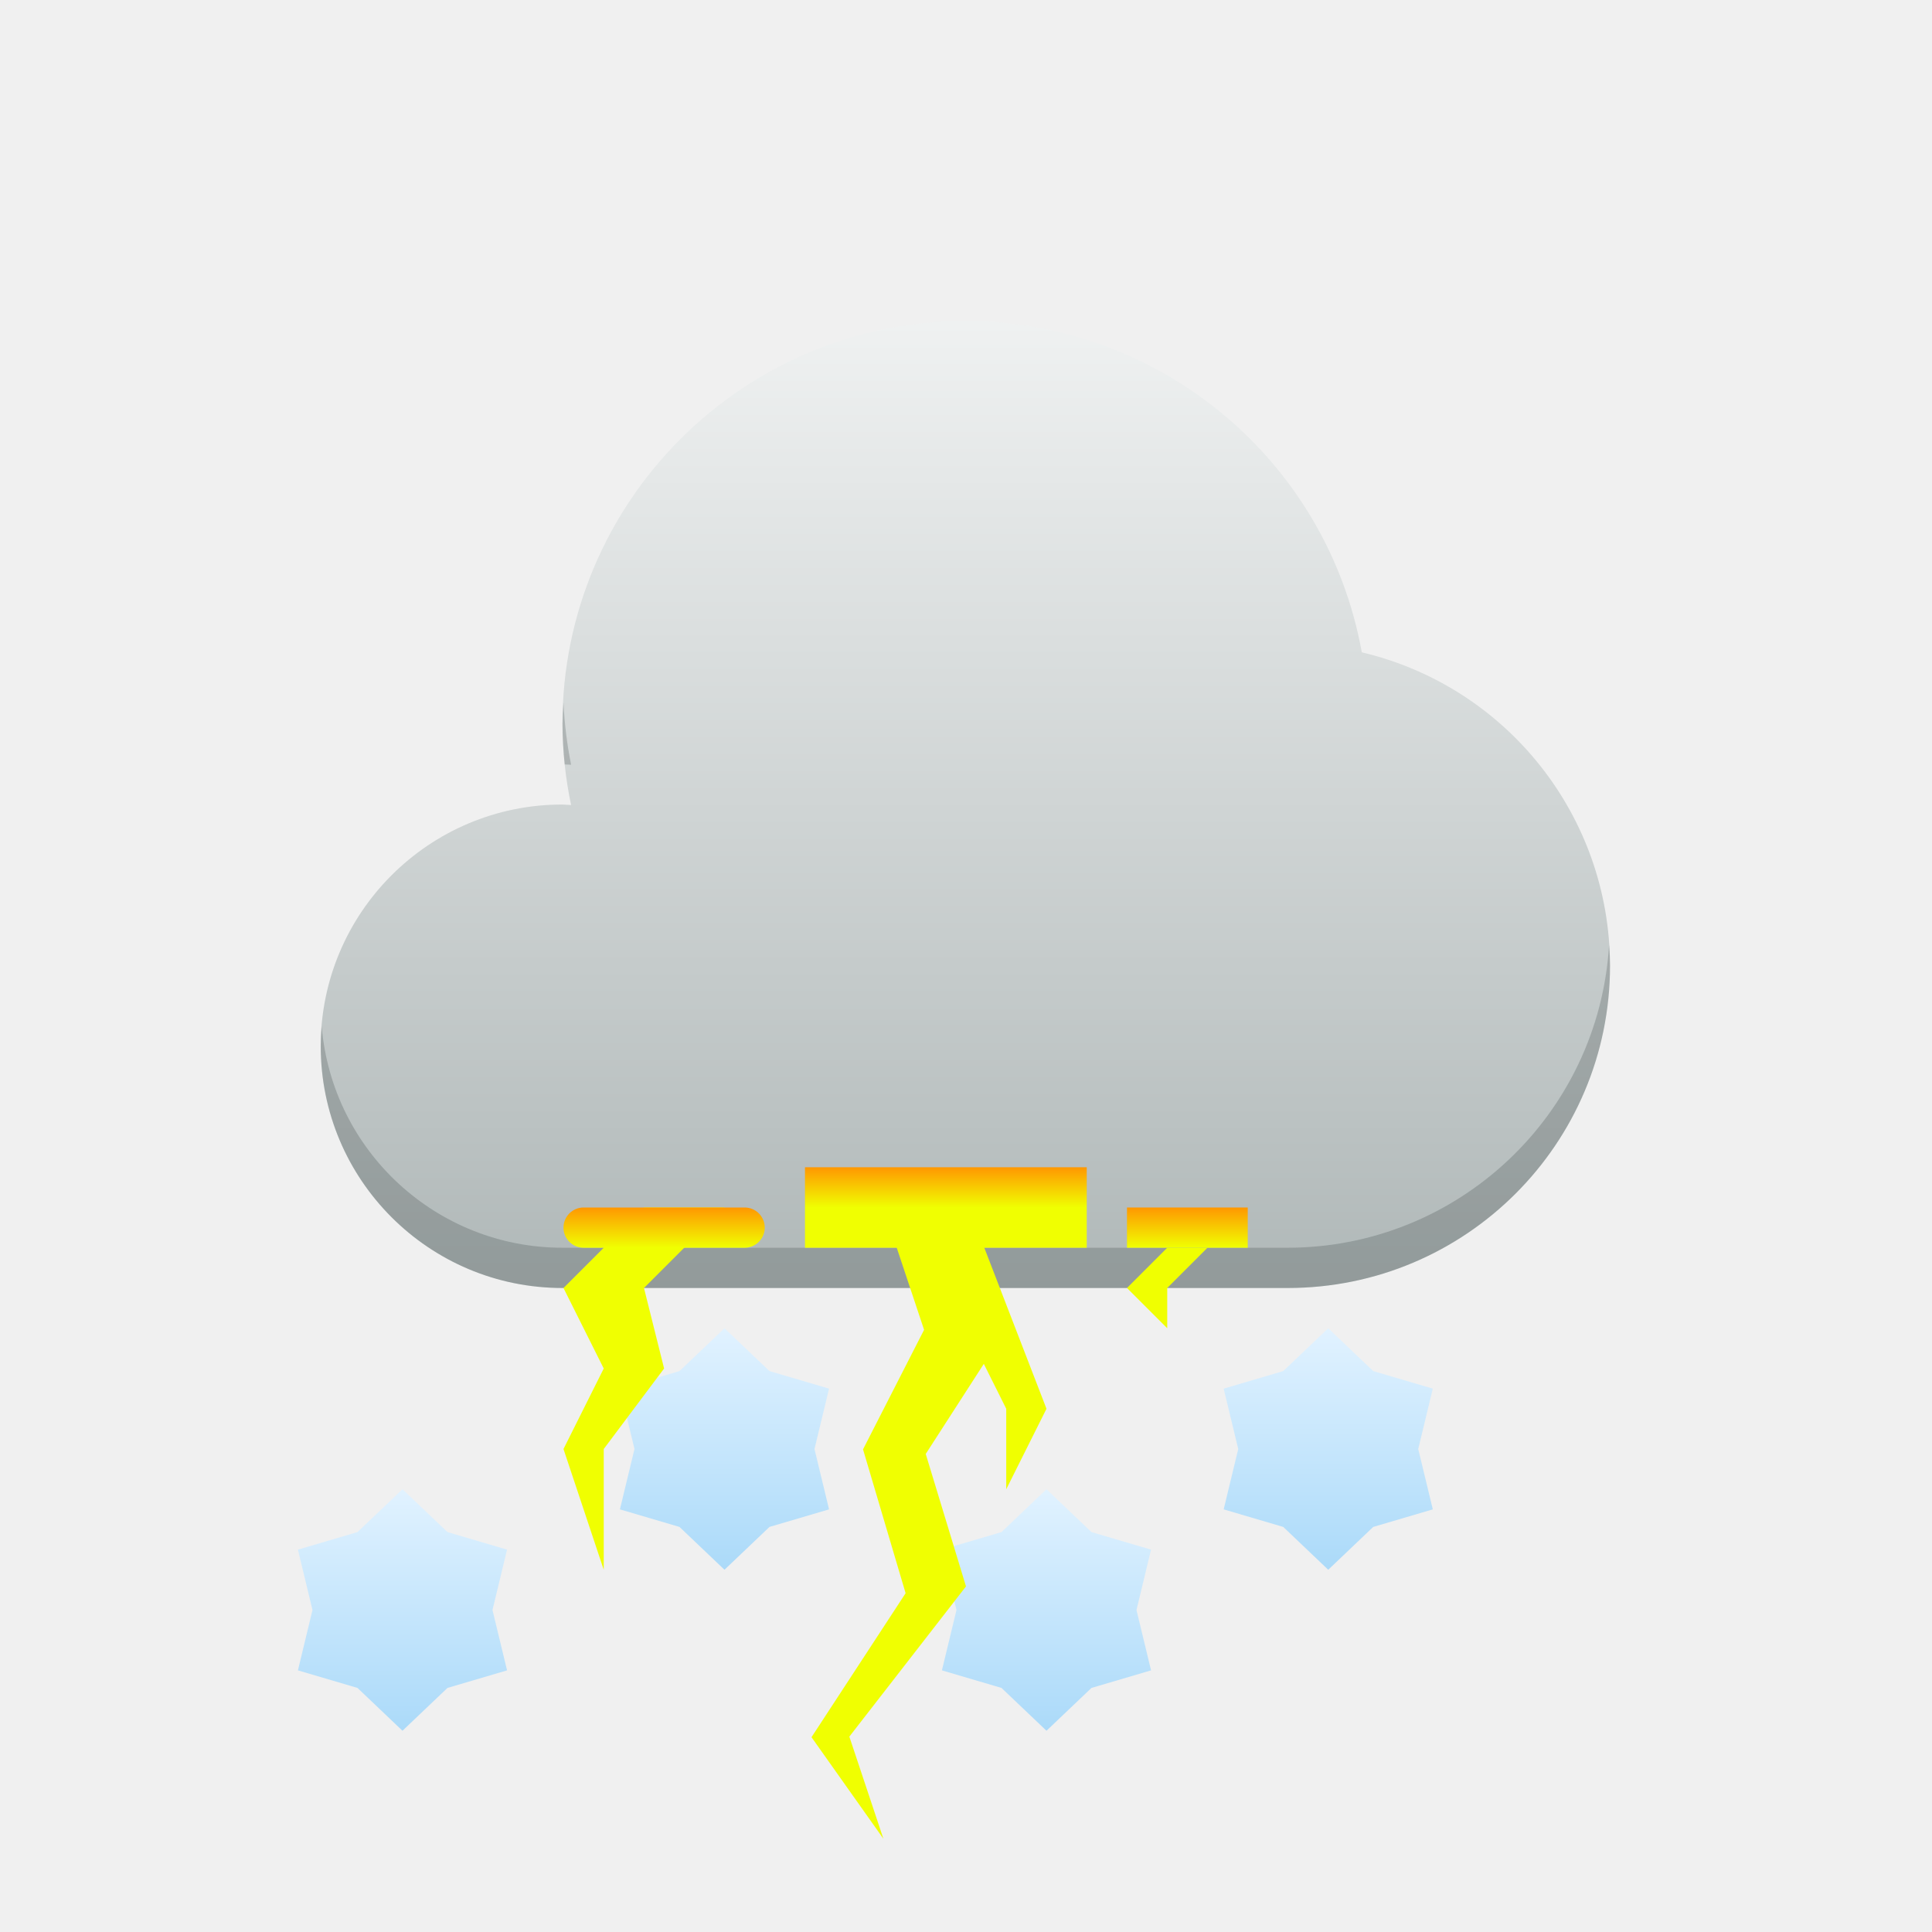
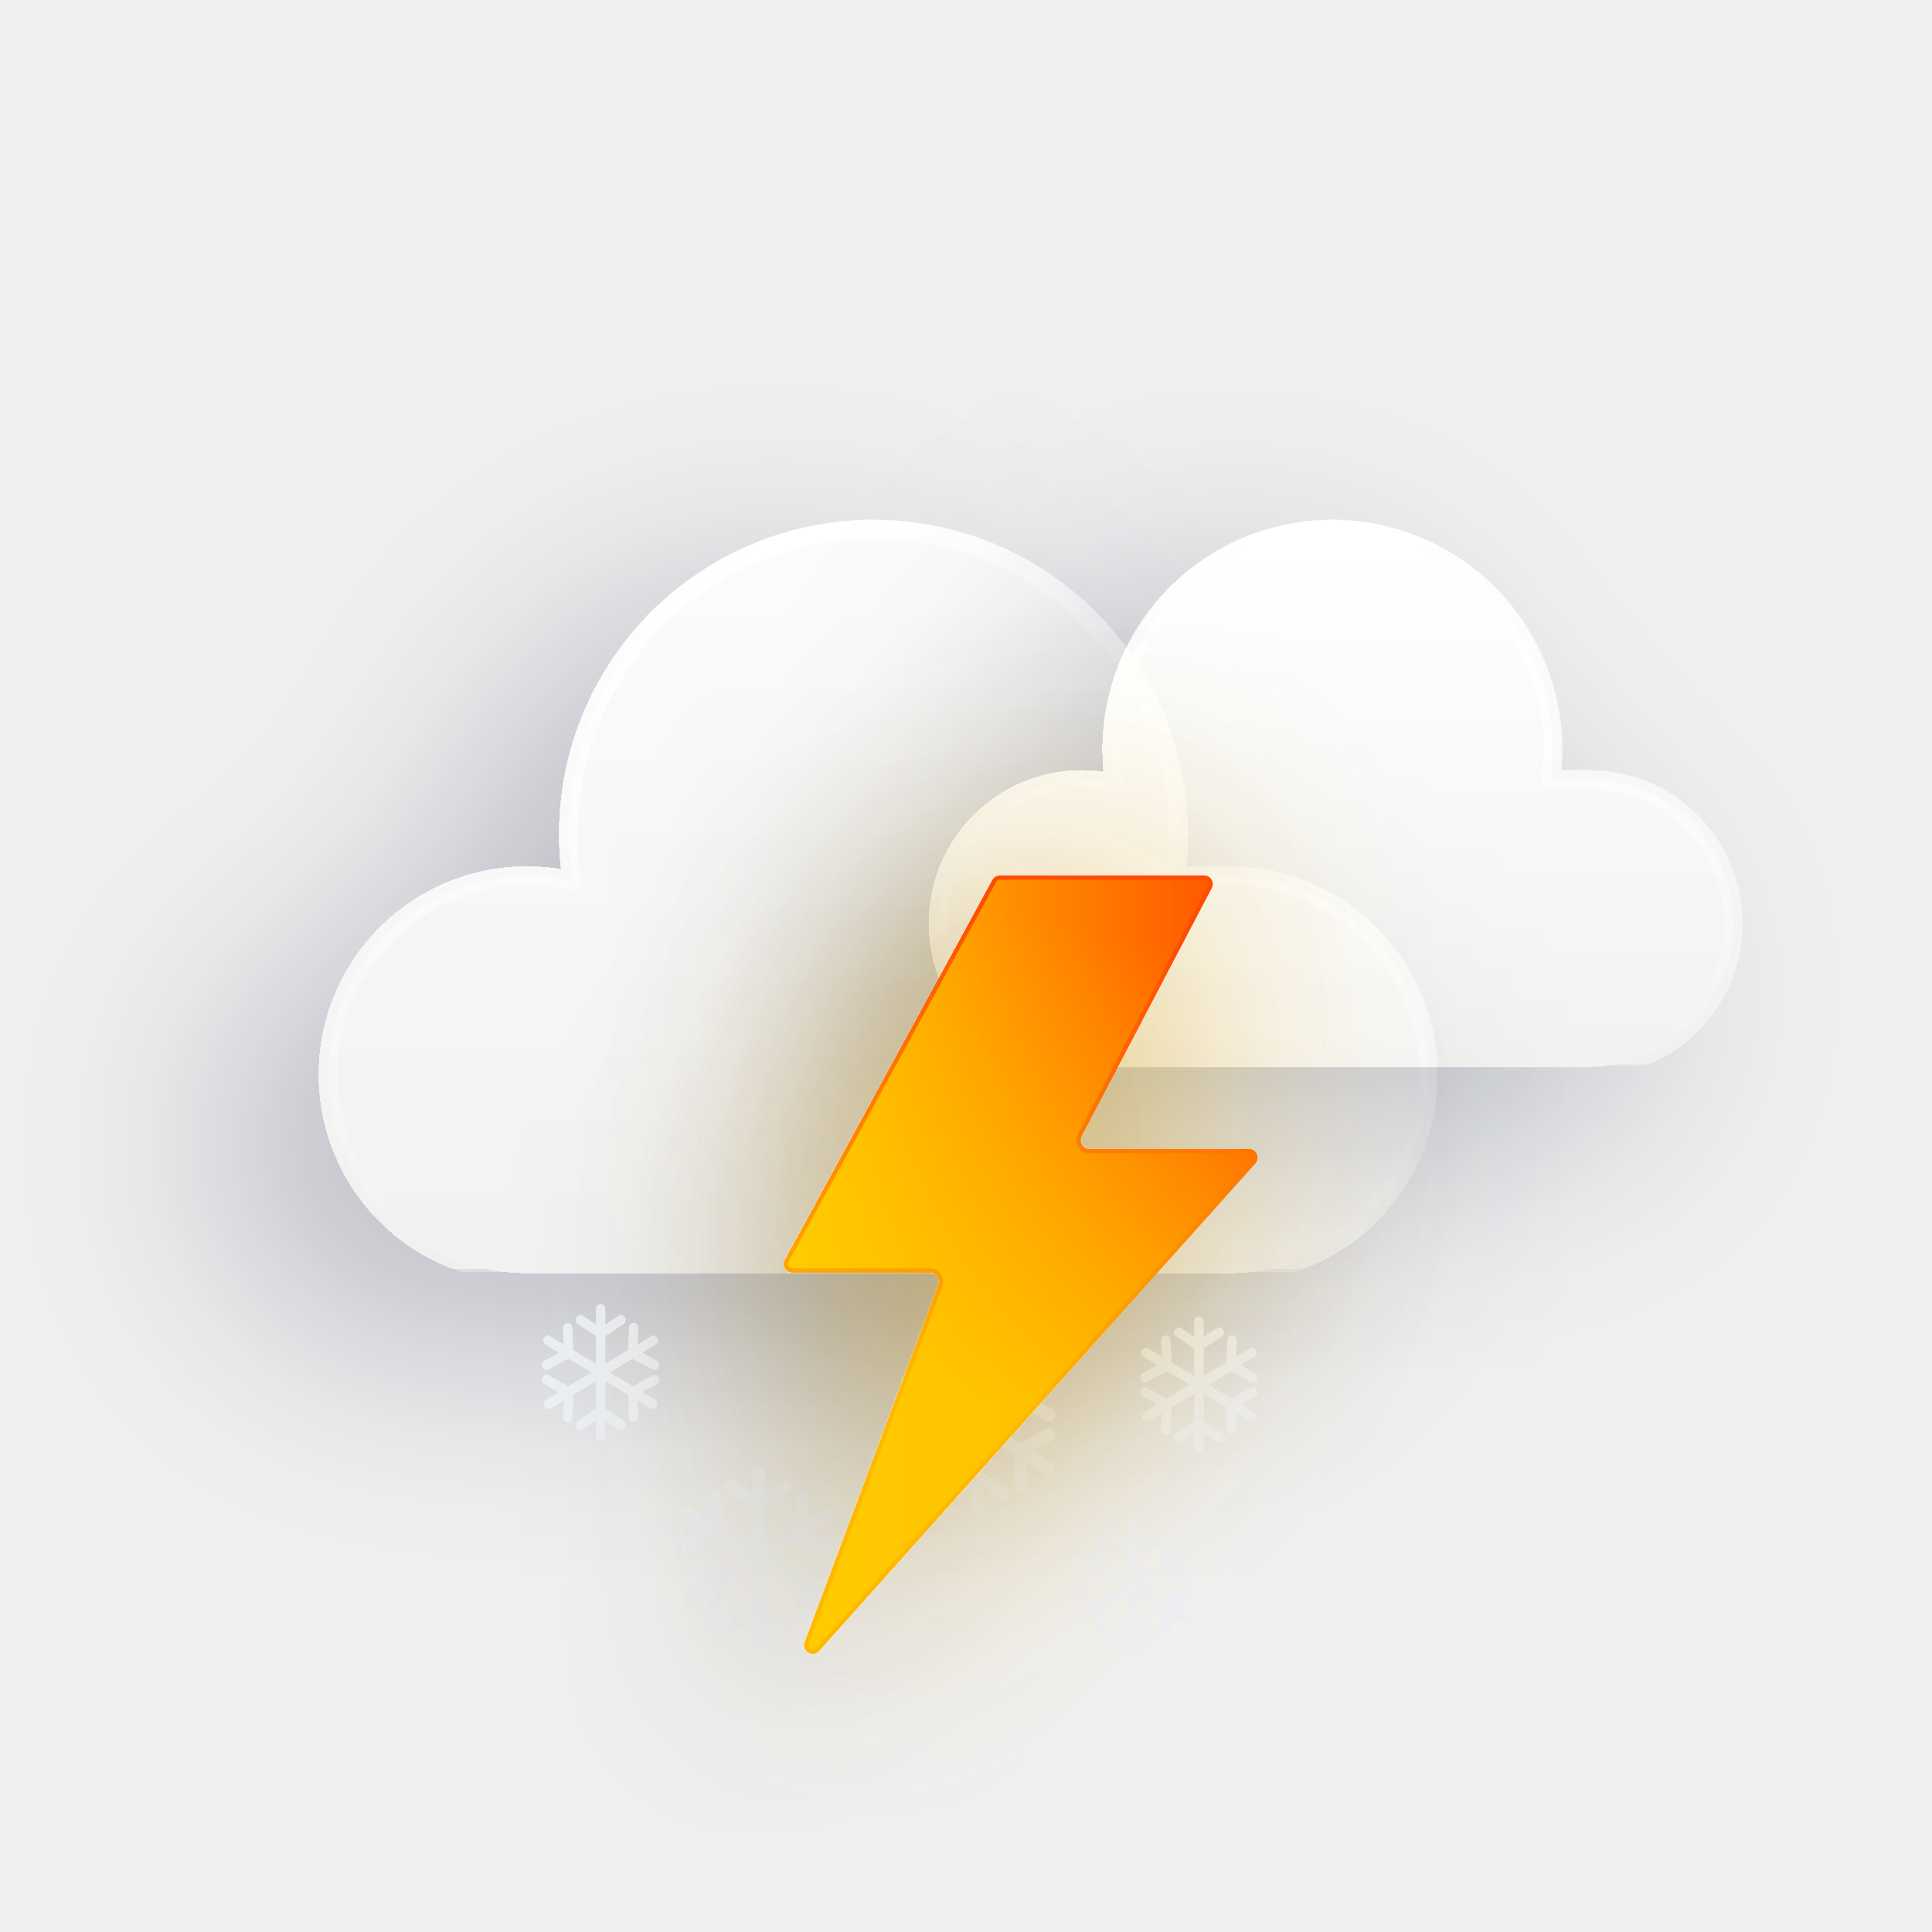
- <svg xmlns="http://www.w3.org/2000/svg" xmlns:xlink="http://www.w3.org/1999/xlink" width="48" height="48">
-   <defs>
-     <linearGradient id="0">
-       <stop stop-color="#eff1f1" />
-       <stop offset="1" stop-color="#b0b8b8" />
+ <svg xmlns="http://www.w3.org/2000/svg" xmlns:xlink="http://www.w3.org/1999/xlink" enable-background="new" viewBox="0 0 48 48" version="1.1" id="svg6">
+   <defs id="defs6">
+     <filter id="filter0_d_2_127" x="340" y="419" width="338" height="261" filterUnits="userSpaceOnUse" color-interpolation-filters="sRGB">
+       <feFlood flood-opacity="0" result="BackgroundImageFix" id="feFlood11" />
+       <feColorMatrix in="SourceAlpha" type="matrix" values="0 0 0 0 0 0 0 0 0 0 0 0 0 0 0 0 0 0 127 0" result="hardAlpha" id="feColorMatrix11" />
+       <feOffset dx="-21" dy="15" id="feOffset11" />
+       <feGaussianBlur stdDeviation="25" id="feGaussianBlur11" />
+       <feComposite in2="hardAlpha" operator="out" id="feComposite11" />
+       <feColorMatrix type="matrix" values="0 0 0 0 0.114 0 0 0 0 0.149 0 0 0 0 0.275 0 0 0 0.25 0" id="feColorMatrix12" />
+       <feBlend mode="normal" in2="BackgroundImageFix" result="effect1_dropShadow_2_127" id="feBlend12" />
+       <feBlend mode="normal" in="SourceGraphic" in2="effect1_dropShadow_2_127" result="shape" id="feBlend13" />
+     </filter>
+     <linearGradient id="paint0_linear_2_127" x1="530" y1="402.5" x2="530" y2="637.5" gradientUnits="userSpaceOnUse">
+       <stop stop-color="white" id="stop23" />
+       <stop offset="1" stop-color="white" stop-opacity="0" id="stop24" />
    </linearGradient>
-     <linearGradient xlink:href="#0" id="1" y1="511.798" x2="0" y2="535.798" gradientUnits="userSpaceOnUse" gradientTransform="translate(-5,-4)" />
-     <linearGradient id="2">
-       <stop stop-color="#f0ff01" />
-       <stop offset="1" stop-color="#ff9701" />
+     <linearGradient id="paint1_linear_2_127" x1="530" y1="454" x2="530" y2="615" gradientUnits="userSpaceOnUse">
+       <stop stop-color="white" id="stop25" />
+       <stop offset="1" stop-color="white" stop-opacity="0" id="stop26" />
    </linearGradient>
-     <linearGradient xlink:href="#4" id="3" y1="511.798" x2="0" y2="535.798" gradientUnits="userSpaceOnUse" gradientTransform="translate(-5,-4)" />
-     <linearGradient id="4">
-       <stop stop-color="#6f8181" />
-       <stop offset="1" stop-color="#334545" />
+     <mask id="path-1-inside-1_2_127" fill="#ffffff">
+       <path fill-rule="evenodd" clip-rule="evenodd" d="m 605.5,614.997 c 0.166,0.002 0.333,0.003 0.5,0.003 23.748,0 43,-19.252 43,-43 0,-23.748 -19.252,-43 -43,-43 -0.167,0 -0.334,10e-4 -0.5,0.003 V 529 h -11.109 c 0.402,-2.943 0.609,-5.947 0.609,-9 0,-36.451 -29.549,-66 -66,-66 -36.451,0 -66,29.549 -66,66 0,3.439 0.263,6.817 0.77,10.115 C 460.631,529.386 457.361,529 454,529 c -23.748,0 -43,19.252 -43,43 0,23.748 19.252,43 43,43 0.168,0 0.335,-10e-4 0.502,-0.003 L 454.5,615 h 151 z" id="path1-3" />
+     </mask>
+     <filter id="filter1_d_2_127" x="472" y="419" width="272" height="216.353" filterUnits="userSpaceOnUse" color-interpolation-filters="sRGB">
+       <feFlood flood-opacity="0" result="BackgroundImageFix" id="feFlood13" />
+       <feColorMatrix in="SourceAlpha" type="matrix" values="0 0 0 0 0 0 0 0 0 0 0 0 0 0 0 0 0 0 127 0" result="hardAlpha" id="feColorMatrix13" />
+       <feOffset dx="-21" dy="15" id="feOffset13" />
+       <feGaussianBlur stdDeviation="25" id="feGaussianBlur13" />
+       <feComposite in2="hardAlpha" operator="out" id="feComposite13" />
+       <feColorMatrix type="matrix" values="0 0 0 0 0.113 0 0 0 0 0.149 0 0 0 0 0.275 0 0 0 0.25 0" id="feColorMatrix14" />
+       <feBlend mode="normal" in2="BackgroundImageFix" result="effect1_dropShadow_2_127" id="feBlend14" />
+       <feBlend mode="normal" in="SourceGraphic" in2="effect1_dropShadow_2_127" result="shape" id="feBlend15" />
+     </filter>
+     <linearGradient id="paint2_linear_2_127" x1="637" y1="457.5" x2="637" y2="583.5" gradientUnits="userSpaceOnUse">
+       <stop stop-color="white" id="stop27" />
+       <stop offset="1" stop-color="white" stop-opacity="0" id="stop28" />
    </linearGradient>
-     <linearGradient xlink:href="#2" id="5" y1="529.798" x2="0" y2="528.798" gradientUnits="userSpaceOnUse" gradientTransform="translate(-4,0)" />
-     <linearGradient xlink:href="#2" id="6" y1="530.798" x2="0" y2="529.798" gradientUnits="userSpaceOnUse" gradientTransform="translate(-4,0)" />
-     <linearGradient gradientTransform="translate(384.5714,499.798)" xlink:href="#4" id="7" x1="34" y1="34" x2="8" y2="15" gradientUnits="userSpaceOnUse" />
-     <linearGradient id="8">
-       <stop stop-color="#abdaf9" />
-       <stop offset="1" stop-color="#e1f2ff" />
+     <linearGradient id="paint3_linear_2_127" x1="629" y1="454" x2="629" y2="570.353" gradientUnits="userSpaceOnUse">
+       <stop stop-color="white" id="stop29" />
+       <stop offset="1" stop-color="white" stop-opacity="0" id="stop30" />
    </linearGradient>
-     <linearGradient gradientTransform="translate(-2.35e-5,4)" xlink:href="#8" id="9" y1="538.798" x2="0" y2="532.798" gradientUnits="userSpaceOnUse" />
-     <linearGradient xlink:href="#9" id="10" y1="538.798" x2="0" y2="532.798" gradientUnits="userSpaceOnUse" gradientTransform="translate(8,0)" />
+     <mask id="path-3-inside-2_2_127" fill="#ffffff">
+       <path fill-rule="evenodd" clip-rule="evenodd" d="m 683.563,570.351 c 0.12,10e-4 0.241,0.002 0.361,0.002 17.163,0 31.076,-13.913 31.076,-31.076 0,-17.162 -13.913,-31.075 -31.076,-31.075 -0.12,0 -0.241,0 -0.361,0.002 v -0.002 h -8.028 c 0.29,-2.127 0.44,-4.298 0.44,-6.505 0,-26.342 -21.355,-47.697 -47.698,-47.697 -26.342,0 -47.697,21.355 -47.697,47.697 0,2.486 0.19,4.927 0.556,7.31 -2.268,-0.527 -4.632,-0.805 -7.06,-0.805 -17.163,0 -31.076,13.913 -31.076,31.075 0,17.163 13.913,31.076 31.076,31.076 0.121,0 0.242,-10e-4 0.363,-0.002 l -0.002,0.002 h 109.126 z" id="path4-6" />
+     </mask>
+     <filter id="filter2_dd_2_127" x="421.002" y="537.031" width="253.4" height="149.955" filterUnits="userSpaceOnUse" color-interpolation-filters="sRGB">
+       <feFlood flood-opacity="0" result="BackgroundImageFix" id="feFlood15" />
+       <feColorMatrix in="SourceAlpha" type="matrix" values="0 0 0 0 0 0 0 0 0 0 0 0 0 0 0 0 0 0 127 0" result="hardAlpha" id="feColorMatrix15" />
+       <feOffset dx="-21" dy="15" id="feOffset15" />
+       <feGaussianBlur stdDeviation="25" id="feGaussianBlur15" />
+       <feComposite in2="hardAlpha" operator="out" id="feComposite15" />
+       <feColorMatrix type="matrix" values="0 0 0 0 0.113 0 0 0 0 0.149 0 0 0 0 0.275 0 0 0 0.25 0" id="feColorMatrix16" />
+       <feBlend mode="normal" in2="BackgroundImageFix" result="effect1_dropShadow_2_127" id="feBlend16" />
+       <feColorMatrix in="SourceAlpha" type="matrix" values="0 0 0 0 0 0 0 0 0 0 0 0 0 0 0 0 0 0 127 0" result="hardAlpha" id="feColorMatrix17" />
+       <feOffset dy="-7" id="feOffset17" />
+       <feGaussianBlur stdDeviation="20.5" id="feGaussianBlur17" />
+       <feComposite in2="hardAlpha" operator="out" id="feComposite17" />
+       <feColorMatrix type="matrix" values="0 0 0 0 0.138 0 0 0 0 0.741 0 0 0 0 1 0 0 0 0.3 0" id="feColorMatrix18" />
+       <feBlend mode="normal" in2="effect1_dropShadow_2_127" result="effect2_dropShadow_2_127" id="feBlend18" />
+       <feBlend mode="normal" in="SourceGraphic" in2="effect2_dropShadow_2_127" result="shape" id="feBlend19" />
+     </filter>
+     <linearGradient id="paint4_linear_2_127" x1="515.905" y1="573.585" x2="501.359" y2="621.404" gradientUnits="userSpaceOnUse">
+       <stop stop-color="#138EFF" id="stop31" />
+       <stop offset="1" stop-color="#00E0FF" id="stop32" />
+     </linearGradient>
+     <linearGradient id="paint5_linear_2_127" x1="515.905" y1="573.585" x2="501.359" y2="621.404" gradientUnits="userSpaceOnUse">
+       <stop stop-color="white" id="stop33" />
+       <stop offset="1" stop-color="white" stop-opacity="0" id="stop34" />
+     </linearGradient>
+     <linearGradient id="paint6_linear_2_127" x1="573.413" y1="573.585" x2="558.867" y2="621.404" gradientUnits="userSpaceOnUse">
+       <stop stop-color="#138EFF" id="stop35" />
+       <stop offset="1" stop-color="#00E0FF" id="stop36" />
+     </linearGradient>
+     <linearGradient id="paint7_linear_2_127" x1="573.413" y1="573.585" x2="558.867" y2="621.404" gradientUnits="userSpaceOnUse">
+       <stop stop-color="white" id="stop37" />
+       <stop offset="1" stop-color="white" stop-opacity="0" id="stop38" />
+     </linearGradient>
+     <linearGradient id="paint8_linear_2_127" x1="630.92" y1="573.585" x2="616.374" y2="621.404" gradientUnits="userSpaceOnUse">
+       <stop stop-color="#138EFF" id="stop39" />
+       <stop offset="1" stop-color="#00E0FF" id="stop40" />
+     </linearGradient>
+     <linearGradient id="paint9_linear_2_127" x1="630.92" y1="573.585" x2="616.374" y2="621.404" gradientUnits="userSpaceOnUse">
+       <stop stop-color="white" id="stop41" />
+       <stop offset="1" stop-color="white" stop-opacity="0" id="stop42" />
+     </linearGradient>
+     <filter id="filter3_dd_2_127" x="436.175" y="582.551" width="186.972" height="149.955" filterUnits="userSpaceOnUse" color-interpolation-filters="sRGB">
+       <feFlood flood-opacity="0" result="BackgroundImageFix" id="feFlood19" />
+       <feColorMatrix in="SourceAlpha" type="matrix" values="0 0 0 0 0 0 0 0 0 0 0 0 0 0 0 0 0 0 127 0" result="hardAlpha" id="feColorMatrix19" />
+       <feOffset dx="-21" dy="15" id="feOffset19" />
+       <feGaussianBlur stdDeviation="25" id="feGaussianBlur19" />
+       <feComposite in2="hardAlpha" operator="out" id="feComposite19" />
+       <feColorMatrix type="matrix" values="0 0 0 0 0.113 0 0 0 0 0.149 0 0 0 0 0.275 0 0 0 0.25 0" id="feColorMatrix20" />
+       <feBlend mode="normal" in2="BackgroundImageFix" result="effect1_dropShadow_2_127" id="feBlend20" />
+       <feColorMatrix in="SourceAlpha" type="matrix" values="0 0 0 0 0 0 0 0 0 0 0 0 0 0 0 0 0 0 127 0" result="hardAlpha" id="feColorMatrix21" />
+       <feOffset dy="-7" id="feOffset21" />
+       <feGaussianBlur stdDeviation="20.5" id="feGaussianBlur21" />
+       <feComposite in2="hardAlpha" operator="out" id="feComposite21" />
+       <feColorMatrix type="matrix" values="0 0 0 0 0.138 0 0 0 0 0.741 0 0 0 0 1 0 0 0 0.3 0" id="feColorMatrix22" />
+       <feBlend mode="normal" in2="effect1_dropShadow_2_127" result="effect2_dropShadow_2_127" id="feBlend22" />
+       <feBlend mode="normal" in="SourceGraphic" in2="effect2_dropShadow_2_127" result="shape" id="feBlend23" />
+     </filter>
+     <linearGradient id="paint10_linear_2_127" x1="531.079" y1="619.105" x2="516.533" y2="666.925" gradientUnits="userSpaceOnUse">
+       <stop stop-color="#138EFF" id="stop43" />
+       <stop offset="1" stop-color="#00E0FF" id="stop44" />
+     </linearGradient>
+     <linearGradient id="paint11_linear_2_127" x1="531.079" y1="619.105" x2="516.533" y2="666.925" gradientUnits="userSpaceOnUse">
+       <stop stop-color="white" id="stop45" />
+       <stop offset="1" stop-color="white" stop-opacity="0" id="stop46" />
+     </linearGradient>
+     <linearGradient id="paint12_linear_2_127" x1="579.666" y1="619.105" x2="565.12" y2="666.925" gradientUnits="userSpaceOnUse">
+       <stop stop-color="#138EFF" id="stop47" />
+       <stop offset="1" stop-color="#00E0FF" id="stop48" />
+     </linearGradient>
+     <linearGradient id="paint13_linear_2_127" x1="579.666" y1="619.105" x2="565.12" y2="666.925" gradientUnits="userSpaceOnUse">
+       <stop stop-color="white" id="stop49" />
+       <stop offset="1" stop-color="white" stop-opacity="0" id="stop50" />
+     </linearGradient>
+     <filter id="filter0_dd_2_148" x="417.369" y="464" width="241.162" height="305.265" filterUnits="userSpaceOnUse" color-interpolation-filters="sRGB">
+       <feFlood flood-opacity="0" result="BackgroundImageFix" id="feFlood8" />
+       <feColorMatrix in="SourceAlpha" type="matrix" values="0 0 0 0 0 0 0 0 0 0 0 0 0 0 0 0 0 0 127 0" result="hardAlpha" id="feColorMatrix8" />
+       <feOffset dx="-21" dy="15" id="feOffset8" />
+       <feGaussianBlur stdDeviation="25" id="feGaussianBlur8" />
+       <feComposite in2="hardAlpha" operator="out" id="feComposite8" />
+       <feColorMatrix type="matrix" values="0 0 0 0 0.113 0 0 0 0 0.149 0 0 0 0 0.275 0 0 0 0.25 0" id="feColorMatrix9" />
+       <feBlend mode="normal" in2="BackgroundImageFix" result="effect1_dropShadow_2_148" id="feBlend9" />
+       <feColorMatrix in="SourceAlpha" type="matrix" values="0 0 0 0 0 0 0 0 0 0 0 0 0 0 0 0 0 0 127 0" result="hardAlpha" id="feColorMatrix10" />
+       <feOffset id="feOffset10" />
+       <feGaussianBlur stdDeviation="30.5" id="feGaussianBlur10" />
+       <feComposite in2="hardAlpha" operator="out" id="feComposite10" />
+       <feColorMatrix type="matrix" values="0 0 0 0 1 0 0 0 0 0.722 0 0 0 0 0.004 0 0 0 0.49 0" id="feColorMatrix11-3" />
+       <feBlend mode="normal" in2="effect1_dropShadow_2_148" result="effect2_dropShadow_2_148" id="feBlend11" />
+       <feBlend mode="normal" in="SourceGraphic" in2="effect2_dropShadow_2_148" result="shape" id="feBlend12-6" />
+     </filter>
+     <linearGradient id="paint0_linear_2_148" x1="554.5" y1="536" x2="529.5" y2="644.5" gradientUnits="userSpaceOnUse">
+       <stop stop-color="#FF4D00" id="stop16" />
+       <stop offset="1" stop-color="#FFB800" id="stop17" />
+     </linearGradient>
+     <linearGradient xlink:href="#linearGradient1" id="linearGradient2" x1="488.383" y1="614.619" x2="597.522" y2="614.619" gradientUnits="userSpaceOnUse" />
+     <linearGradient id="linearGradient1">
+       <stop style="stop-color:#ffcc00;stop-opacity:1;" offset="0" id="stop1" />
+       <stop style="stop-color:#ffcc00;stop-opacity:0;" offset="1" id="stop2" />
+     </linearGradient>
+     <linearGradient id="paint1_linear_2_148" x1="521" y1="643" x2="566.5" y2="545.5" gradientUnits="userSpaceOnUse">
+       <stop stop-color="white" id="stop18" offset="0" style="stop-color:#ffcc00;stop-opacity:1;" />
+       <stop offset="1" stop-color="white" stop-opacity="0" id="stop19" style="stop-color:#ffcc00;stop-opacity:1" />
+     </linearGradient>
  </defs>
-   <g transform="translate(-384.5714,-499.798)">
-     <path d="m 408.555,507.774 a 10.01,10.01 0 0 1 9.85,8.231 8.008,8.008 0 0 1 6.166,7.785 8.008,8.008 0 0 1 -8.008,8.008 l -18.018,0 a 6.006,6.006 0 0 1 -6.006,-6.006 6.006,6.006 0 0 1 6.006,-6.006 6.006,6.006 0 0 1 0.215,0.012 10.01,10.01 0 0 1 -0.215,-2.014 10.01,10.01 0 0 1 10.01,-10.01 z" fill="url(#1)" color="#4d4d4d" />
-     <g>
-       <path d="m 394.571,536.798 1.118,1.064 1.48,0.436 -0.362,1.5 0.362,1.5 -1.48,0.436 -1.118,1.064 -1.118,-1.064 -1.48,-0.436 0.362,-1.5 -0.362,-1.5 1.48,-0.436 z" fill="url(#9)" />
-       <path d="m 410.571,536.798 1.118,1.064 1.48,0.436 -0.362,1.5 0.362,1.5 -1.48,0.436 -1.118,1.064 -1.118,-1.064 -1.48,-0.436 0.362,-1.5 -0.362,-1.5 1.48,-0.436 z" fill="url(#9)" />
-       <path d="m 417.571,532.798 1.118,1.064 1.48,0.436 -0.362,1.5 0.362,1.5 -1.48,0.436 -1.118,1.064 -1.118,-1.064 -1.48,-0.436 0.362,-1.5 -0.362,-1.5 1.48,-0.436 z" fill="url(#10)" />
-       <path d="m 402.571,532.798 1.118,1.064 1.48,0.436 -0.362,1.5 0.362,1.5 -1.48,0.436 -1.118,1.064 -1.118,-1.064 -1.48,-0.436 0.362,-1.5 -0.362,-1.5 1.48,-0.436 z" fill="url(#10)" />
-     </g>
-     <path d="m 398.571,517.261 a 10.01,10.01 0 0 0 -0.025,0.523 10.01,10.01 0 0 0 0.055,1.006 6.006,6.006 0 0 1 0.16,0.008 10.01,10.01 0 0 1 -0.189,-1.537 z m 25.977,6.021 a 8.008,8.008 0 0 1 -7.984,7.516 l -18.018,0 a 6.006,6.006 0 0 1 -5.982,-5.496 6.006,6.006 0 0 0 -0.023,0.49 6.006,6.006 0 0 0 6.006,6.006 l 18.018,0 a 8.008,8.008 0 0 0 8.008,-8.008 8.008,8.008 0 0 0 -0.023,-0.508 z" opacity="0.2" fill="#172525" color="#4d4d4d" />
-     <g fill="#f0ff01">
-       <path d="m 406.306,529.165 0.316,0.947 0.908,2.725 -1.517,2.97 1.058,3.574 -2.338,3.577 1.786,2.523 -0.846,-2.537 2.898,-3.732 -1,-3.291 1.443,-2.238 0.557,1.115 0,2 1,-2 -2.053,-5.316 z" shape-rendering="auto" mix-blend-mode="normal" color-interpolation-filters="linearRGB" isolation="auto" white-space="normal" solid-opacity="1" image-rendering="auto" solid-color="#000000" color="#000000" color-rendering="auto" color-interpolation="sRGB" />
-       <path d="m 400.571,529.798 -2,2 1,2 -1,2 1,3 0,-3 1.5,-2 -0.5,-2 2,-2 z" />
-       <path d="m 413.571,530.798 -1,1 1,1 0,-1 1,-1 z" />
-     </g>
-     <rect width="7" height="2" x="404.571" y="528.798" ry="1" rx="0" fill="url(#5)" />
-     <g fill="url(#6)">
-       <rect width="3" height="1" x="412.571" y="529.798" ry="0.5" rx="0" />
-       <rect width="5" height="1" x="398.571" y="529.798" rx="0.5" />
-     </g>
+   <g filter="url(#filter0_d_2_127)" data-figma-bg-blur-radius="14" id="g3" transform="matrix(0.1148303,0,0,0.1148303,-39.04231,-38.98579)">
+     <mask id="mask2" fill="#ffffff">
+       <path fill-rule="evenodd" clip-rule="evenodd" d="m 605.5,614.997 c 0.166,0.002 0.333,0.003 0.5,0.003 23.748,0 43,-19.252 43,-43 0,-23.748 -19.252,-43 -43,-43 -0.167,0 -0.334,10e-4 -0.5,0.003 V 529 h -11.109 c 0.402,-2.943 0.609,-5.947 0.609,-9 0,-36.451 -29.549,-66 -66,-66 -36.451,0 -66,29.549 -66,66 0,3.439 0.263,6.817 0.77,10.115 C 460.631,529.386 457.361,529 454,529 c -23.748,0 -43,19.252 -43,43 0,23.748 19.252,43 43,43 0.168,0 0.335,-10e-4 0.502,-0.003 L 454.5,615 h 151 z" id="path2-7" />
+     </mask>
+     <path fill-rule="evenodd" clip-rule="evenodd" d="m 605.5,614.997 c 0.166,0.002 0.333,0.003 0.5,0.003 23.748,0 43,-19.252 43,-43 0,-23.748 -19.252,-43 -43,-43 -0.167,0 -0.334,10e-4 -0.5,0.003 V 529 h -11.109 c 0.402,-2.943 0.609,-5.947 0.609,-9 0,-36.451 -29.549,-66 -66,-66 -36.451,0 -66,29.549 -66,66 0,3.439 0.263,6.817 0.77,10.115 C 460.631,529.386 457.361,529 454,529 c -23.748,0 -43,19.252 -43,43 0,23.748 19.252,43 43,43 0.168,0 0.335,-10e-4 0.502,-0.003 L 454.5,615 h 151 z" shape-rendering="crispEdges" id="path3-5" style="fill:url(#paint0_linear_2_127)" />
+     <path d="m 605.5,614.997 0.023,-2 c -0.535,-0.006 -1.049,0.202 -1.429,0.578 -0.38,0.376 -0.594,0.888 -0.594,1.422 z m 0,-85.994 h -2 c 0,0.534 0.214,1.046 0.594,1.422 0.38,0.376 0.894,0.584 1.429,0.578 z m 0,-0.003 h 2 c 0,-1.105 -0.895,-2 -2,-2 z m -11.109,0 -1.981,-0.27 c -0.078,0.572 0.095,1.15 0.475,1.585 0.38,0.435 0.929,0.685 1.506,0.685 z m -130.621,1.115 -0.452,1.948 c 0.646,0.15 1.325,-0.03 1.812,-0.481 0.487,-0.452 0.718,-1.115 0.617,-1.771 z m -9.268,84.882 1.57,1.24 c 0.477,-0.605 0.565,-1.43 0.225,-2.122 -0.34,-0.692 -1.047,-1.127 -1.818,-1.118 z M 454.5,615 l -1.569,-1.24 c -0.476,0.602 -0.565,1.422 -0.231,2.112 0.334,0.69 1.033,1.128 1.8,1.128 z m 151,0 v 2 c 1.105,0 2,-0.895 2,-2 z m -0.023,1.997 c 0.174,0.002 0.348,0.003 0.523,0.003 v -4 c -0.159,0 -0.318,-10e-4 -0.477,-0.003 z M 606,617 c 24.853,0 45,-20.147 45,-45 h -4 c 0,22.644 -18.356,41 -41,41 z m 45,-45 c 0,-24.853 -20.147,-45 -45,-45 v 4 c 22.644,0 41,18.356 41,41 z m -45,-45 c -0.174,0 -0.349,10e-4 -0.523,0.003 l 0.046,4 C 605.682,531.001 605.841,531 606,531 Z m -2.5,2 v 0.003 h 4 V 529 Z m -9.109,2 H 605.5 v -4 h -11.109 z m 1.982,-1.73 C 596.787,526.238 597,523.143 597,520 h -4 c 0,2.962 -0.201,5.876 -0.59,8.73 z M 597,520 c 0,-37.555 -30.445,-68 -68,-68 v 4 c 35.346,0 64,28.654 64,64 z m -68,-68 c -37.555,0 -68,30.445 -68,68 h 4 c 0,-35.346 28.654,-64 64,-64 z m -68,68 c 0,3.542 0.271,7.021 0.793,10.419 l 3.954,-0.608 C 465.255,526.614 465,523.337 465,520 Z m 3.223,8.167 C 460.937,527.403 457.514,527 454,527 v 4 c 3.207,0 6.326,0.368 9.318,1.063 z M 454,527 c -24.853,0 -45,20.147 -45,45 h 4 c 0,-22.644 18.356,-41 41,-41 z m -45,45 c 0,24.853 20.147,45 45,45 v -4 c -22.644,0 -41,-18.356 -41,-41 z m 45,45 c 0.175,0 0.35,-10e-4 0.525,-0.003 l -0.046,-4 C 454.32,612.999 454.16,613 454,613 Z m 2.069,-0.76 0.003,-0.003 -3.139,-2.48 -0.002,0.003 z M 605.5,613 h -151 v 4 h 151 z m -2,1.997 V 615 h 4 v -0.003 z" id="path5-3" style="fill:url(#paint1_linear_2_127)" />
+   </g>
+   <g filter="url(#filter1_d_2_127)" data-figma-bg-blur-radius="14" id="g6-5" transform="matrix(0.1148303,0,0,0.1148303,-39.04231,-38.98579)">
+     <mask id="mask6" fill="#ffffff">
+       <path fill-rule="evenodd" clip-rule="evenodd" d="m 683.563,570.351 c 0.12,10e-4 0.241,0.002 0.361,0.002 17.163,0 31.076,-13.913 31.076,-31.076 0,-17.162 -13.913,-31.075 -31.076,-31.075 -0.12,0 -0.241,0 -0.361,0.002 v -0.002 h -8.028 c 0.29,-2.127 0.44,-4.298 0.44,-6.505 0,-26.342 -21.355,-47.697 -47.698,-47.697 -26.342,0 -47.697,21.355 -47.697,47.697 0,2.486 0.19,4.927 0.556,7.31 -2.268,-0.527 -4.632,-0.805 -7.06,-0.805 -17.163,0 -31.076,13.913 -31.076,31.075 0,17.163 13.913,31.076 31.076,31.076 0.121,0 0.242,-10e-4 0.363,-0.002 l -0.002,0.002 h 109.126 z" id="path6-6" />
+     </mask>
+     <path fill-rule="evenodd" clip-rule="evenodd" d="m 683.563,570.351 c 0.12,10e-4 0.241,0.002 0.361,0.002 17.163,0 31.076,-13.913 31.076,-31.076 0,-17.162 -13.913,-31.075 -31.076,-31.075 -0.12,0 -0.241,0 -0.361,0.002 v -0.002 h -8.028 c 0.29,-2.127 0.44,-4.298 0.44,-6.505 0,-26.342 -21.355,-47.697 -47.698,-47.697 -26.342,0 -47.697,21.355 -47.697,47.697 0,2.486 0.19,4.927 0.556,7.31 -2.268,-0.527 -4.632,-0.805 -7.06,-0.805 -17.163,0 -31.076,13.913 -31.076,31.075 0,17.163 13.913,31.076 31.076,31.076 0.121,0 0.242,-10e-4 0.363,-0.002 l -0.002,0.002 h 109.126 z" shape-rendering="crispEdges" id="path7" style="fill:url(#paint2_linear_2_127)" />
+     <path d="m 683.563,570.351 0.023,-2 c -0.534,-0.006 -1.049,0.202 -1.429,0.578 -0.38,0.375 -0.594,0.887 -0.594,1.422 z m 0,-62.147 h -2 c 0,0.534 0.214,1.046 0.594,1.422 0.38,0.376 0.894,0.584 1.429,0.578 z m 0,-0.002 h 2 c 0,-1.105 -0.895,-2 -2,-2 z m -8.028,0 -1.982,-0.271 c -0.078,0.573 0.096,1.151 0.475,1.586 0.38,0.435 0.929,0.685 1.507,0.685 z m -94.399,0.805 -0.452,1.948 c 0.646,0.151 1.325,-0.03 1.812,-0.481 0.487,-0.451 0.718,-1.115 0.617,-1.771 z m -6.697,61.344 1.569,1.239 c 0.478,-0.605 0.565,-1.43 0.225,-2.122 -0.34,-0.691 -1.047,-1.126 -1.817,-1.117 z m -0.002,0.002 -1.57,-1.239 c -0.475,0.601 -0.564,1.421 -0.23,2.111 0.334,0.69 1.033,1.128 1.8,1.128 z m 109.126,0 v 2 c 1.105,0 2,-0.895 2,-2 z m -0.023,1.998 c 0.128,10e-4 0.256,0.002 0.384,0.002 v -4 c -0.113,0 -0.225,-10e-4 -0.338,-0.002 z m 0.384,0.002 c 18.268,0 33.076,-14.809 33.076,-33.076 h -4 c 0,16.058 -13.018,29.076 -29.076,29.076 z M 717,539.277 c 0,-18.267 -14.808,-33.075 -33.076,-33.075 v 4 c 16.058,0 29.076,13.017 29.076,29.075 z m -33.076,-33.075 c -0.128,0 -0.256,0 -0.384,0.002 l 0.046,4 c 0.113,-0.002 0.225,-0.002 0.338,-0.002 z m -2.361,2 v 0.002 h 4 v -0.002 z m -6.028,2 h 8.028 v -4 h -8.028 z m 1.982,-1.73 c 0.302,-2.216 0.458,-4.478 0.458,-6.775 h -4 c 0,2.116 -0.144,4.197 -0.422,6.234 z m 0.458,-6.775 C 677.975,474.25 655.724,452 628.277,452 v 4 c 25.238,0 45.698,20.459 45.698,45.697 z M 628.277,452 c -27.447,0 -49.697,22.25 -49.697,49.697 h 4 C 582.58,476.459 603.039,456 628.277,456 Z m -49.697,49.697 c 0,2.588 0.198,5.131 0.58,7.614 l 3.953,-0.608 c -0.351,-2.282 -0.533,-4.622 -0.533,-7.006 z m 3.009,5.362 c -2.416,-0.561 -4.931,-0.857 -7.513,-0.857 v 4 c 2.275,0 4.487,0.261 6.608,0.753 z m -7.513,-0.857 C 555.808,506.202 541,521.01 541,539.277 h 4 c 0,-16.058 13.018,-29.075 29.076,-29.075 z M 541,539.277 c 0,18.267 14.808,33.076 33.076,33.076 v -4 C 558.018,568.353 545,555.335 545,539.277 Z m 33.076,33.076 c 0.128,0 0.257,-10e-4 0.385,-0.002 l -0.045,-4 c -0.113,10e-4 -0.227,0.002 -0.34,0.002 z m 1.931,-0.761 0.001,-0.002 -3.139,-2.478 -0.002,0.002 z m 107.556,-3.239 H 574.437 v 4 h 109.126 z m -2,1.998 v 0.002 h 4 v -0.002 z" id="path8" style="fill:url(#paint3_linear_2_127)" />
+   </g>
+   <g transform="matrix(1.269458,0,0,1.269458,8.832763,17.59746)" id="g2">
+     <path d="M 4.777,11.663 C 4.734,11.674 4.704,11.715 4.706,11.762 V 12.06 L 4.455,11.891 C 4.351,11.822 4.252,11.985 4.356,12.055 l 0.35,0.233 v 0.541 L 4.262,12.561 4.243,12.125 c 0,-0.063 -0.055,-0.109 -0.113,-0.094 -0.043,0.011 -0.073,0.052 -0.071,0.099 l 0.014,0.317 -0.246,-0.149 c -0.11,-0.094 -0.225,0.105 -0.095,0.164 l 0.251,0.149 -0.269,0.149 c -0.137,0.048 -0.03,0.26 0.085,0.169 l 0.373,-0.198 0.444,0.268 -0.449,0.268 -0.369,-0.198 c -0.115,-0.092 -0.222,0.12 -0.085,0.169 l 0.265,0.144 -0.246,0.149 C 3.625,13.597 3.719,13.766 3.827,13.7 l 0.246,-0.149 -0.014,0.317 c -0.004,0.13 0.182,0.134 0.184,0.005 l 0.019,-0.436 0.444,-0.268 v 0.541 l -0.35,0.233 c -0.105,0.069 -0.005,0.234 0.099,0.164 l 0.251,-0.169 v 0.298 c 0,0.129 0.184,0.129 0.184,0 v -0.298 l 0.255,0.169 c 0.104,0.071 0.204,-0.095 0.099,-0.164 L 4.889,13.71 v -0.546 l 0.444,0.273 0.019,0.436 c 0.004,0.128 0.187,0.124 0.184,-0.005 L 5.522,13.551 5.768,13.7 C 5.875,13.766 5.97,13.598 5.863,13.531 L 5.617,13.382 5.882,13.238 c 0.137,-0.048 0.03,-0.26 -0.085,-0.169 l -0.369,0.198 -0.449,-0.268 0.444,-0.268 0.373,0.198 c 0.115,0.092 0.222,-0.12 0.085,-0.169 L 5.612,12.611 5.863,12.462 C 5.994,12.404 5.878,12.204 5.768,12.298 L 5.522,12.447 5.536,12.13 C 5.54,12.063 5.479,12.012 5.418,12.031 5.378,12.043 5.351,12.082 5.352,12.125 L 5.333,12.561 4.889,12.829 V 12.288 L 5.244,12.055 C 5.348,11.986 5.249,11.822 5.145,11.891 L 4.89,12.06 v -0.298 c 0.001,-0.055 -0.042,-0.101 -0.095,-0.099 -0.006,-10e-4 -0.013,-10e-4 -0.019,0 z m 11.713,0.243 c -0.045,0.009 -0.078,0.051 -0.076,0.099 v 0.298 l -0.251,-0.169 c -0.104,-0.068 -0.202,0.094 -0.099,0.164 l 0.35,0.233 v 0.541 L 15.97,12.804 15.951,12.368 c 0,-0.063 -0.055,-0.109 -0.113,-0.094 -0.043,0.011 -0.073,0.052 -0.071,0.099 l 0.014,0.317 -0.246,-0.149 c -0.113,-0.108 -0.235,0.115 -0.09,0.164 l 0.246,0.149 -0.269,0.149 c -0.137,0.048 -0.03,0.26 0.085,0.169 l 0.373,-0.198 0.444,0.268 -0.444,0.268 -0.373,-0.198 c -0.115,-0.092 -0.222,0.12 -0.085,0.169 l 0.265,0.144 -0.241,0.149 c -0.115,0.06 -0.019,0.239 0.09,0.169 l 0.246,-0.149 -0.014,0.317 c -0.004,0.13 0.182,0.134 0.184,0.005 l 0.019,-0.436 0.444,-0.268 v 0.541 l -0.35,0.233 c -0.104,0.069 -0.005,0.233 0.099,0.164 l 0.251,-0.169 v 0.298 c 0,0.129 0.184,0.129 0.184,0 v -0.298 l 0.255,0.169 c 0.104,0.069 0.203,-0.094 0.099,-0.164 l -0.355,-0.233 v -0.546 l 0.444,0.273 0.019,0.436 c 0.004,0.128 0.187,0.123 0.184,-0.005 l -0.014,-0.317 0.246,0.149 c 0.107,0.066 0.202,-0.103 0.095,-0.169 l -0.241,-0.149 0.26,-0.144 c 0.137,-0.048 0.03,-0.26 -0.085,-0.169 l -0.369,0.198 -0.444,-0.268 0.444,-0.268 0.369,0.198 c 0.115,0.092 0.222,-0.12 0.085,-0.169 l -0.265,-0.149 0.246,-0.149 c 0.131,-0.058 0.015,-0.258 -0.095,-0.164 l -0.246,0.149 0.014,-0.317 c 0.003,-0.065 -0.054,-0.114 -0.113,-0.099 -0.042,0.01 -0.071,0.049 -0.071,0.094 l -0.019,0.436 -0.444,0.268 v -0.541 l 0.355,-0.233 c 0.103,-0.07 0.004,-0.232 -0.099,-0.164 l -0.255,0.169 V 12.005 C 16.6,11.952 16.56,11.907 16.509,11.906 H 16.5 16.491 Z m -4.354,0.337 c -0.058,0.015 -0.098,0.071 -0.095,0.134 v 0.397 l -0.34,-0.228 c -0.139,-0.093 -0.271,0.126 -0.132,0.218 l 0.473,0.312 v 0.729 l -0.596,-0.362 -0.024,-0.59 c -0.002,-0.078 -0.069,-0.136 -0.142,-0.124 -0.064,0.01 -0.11,0.071 -0.104,0.139 l 0.014,0.417 -0.326,-0.198 c -0.145,-0.086 -0.268,0.142 -0.123,0.228 l 0.326,0.198 -0.355,0.193 c -0.168,0.071 -0.038,0.332 0.113,0.228 l 0.496,-0.268 0.596,0.357 -0.596,0.362 -0.496,-0.268 c -0.152,-0.104 -0.282,0.157 -0.113,0.228 l 0.355,0.193 -0.326,0.198 c -0.161,0.08 -0.024,0.329 0.123,0.223 l 0.326,-0.198 -0.014,0.422 c -0.018,0.183 0.25,0.193 0.246,0.01 l 0.024,-0.585 0.596,-0.362 v 0.724 l -0.473,0.312 c -0.138,0.093 -0.006,0.31 0.132,0.218 l 0.34,-0.228 v 0.402 c -0.013,0.185 0.259,0.185 0.246,0 v -0.402 l 0.34,0.228 c 0.138,0.092 0.27,-0.125 0.132,-0.218 L 12.286,14.97 v -0.724 l 0.6,0.362 0.019,0.585 c -0.004,0.184 0.263,0.173 0.246,-0.01 l -0.014,-0.422 0.326,0.198 c 0.147,0.106 0.284,-0.143 0.123,-0.223 l -0.326,-0.198 0.355,-0.193 c 0.168,-0.071 0.038,-0.332 -0.113,-0.228 l -0.492,0.268 -0.6,-0.357 0.6,-0.362 0.492,0.268 c 0.152,0.104 0.282,-0.157 0.113,-0.228 l -0.355,-0.193 0.326,-0.198 c 0.145,-0.086 0.022,-0.314 -0.123,-0.228 l -0.326,0.198 0.014,-0.417 c 0.007,-0.084 -0.063,-0.152 -0.142,-0.139 -0.059,0.01 -0.102,0.062 -0.104,0.124 l -0.019,0.585 -0.6,0.362 v -0.724 l 0.473,-0.312 c 0.138,-0.093 0.006,-0.311 -0.132,-0.218 l -0.34,0.228 V 12.377 C 12.29,12.298 12.225,12.234 12.15,12.243 Z m -4.264,2.579 c -0.005,0.001 -0.01,0.003 -0.014,0.005 -0.057,0.014 -0.096,0.068 -0.095,0.129 v 0.402 L 7.423,15.13 C 7.284,15.037 7.152,15.256 7.291,15.348 l 0.473,0.312 v 0.724 l -0.6,-0.362 -0.019,-0.585 c 0,-0.085 -0.078,-0.147 -0.156,-0.124 -0.056,0.017 -0.094,0.073 -0.09,0.134 L 6.913,15.869 6.587,15.671 C 6.44,15.565 6.303,15.814 6.464,15.894 l 0.326,0.198 -0.355,0.193 c -0.168,0.071 -0.038,0.332 0.113,0.228 L 7.04,16.245 7.636,16.602 7.04,16.964 6.548,16.696 C 6.396,16.592 6.266,16.853 6.435,16.924 l 0.355,0.193 -0.326,0.198 c -0.145,0.086 -0.022,0.314 0.123,0.228 l 0.326,-0.198 -0.014,0.417 c -0.018,0.18 0.244,0.195 0.246,0.015 l 0.019,-0.585 0.6,-0.362 v 0.724 l -0.473,0.312 c -0.139,0.093 -0.006,0.311 0.132,0.218 l 0.34,-0.228 v 0.397 c -0.013,0.185 0.259,0.185 0.246,0 v -0.397 l 0.34,0.228 c 0.139,0.093 0.272,-0.126 0.132,-0.218 L 8.008,17.554 V 16.83 l 0.6,0.362 0.019,0.585 c 0.002,0.18 0.264,0.165 0.246,-0.015 L 8.859,17.345 9.185,17.543 C 9.33,17.629 9.453,17.401 9.308,17.315 L 8.982,17.117 9.337,16.924 C 9.505,16.853 9.375,16.592 9.224,16.696 l -0.492,0.268 -0.6,-0.362 0.6,-0.357 0.492,0.268 c 0.152,0.104 0.282,-0.157 0.113,-0.228 L 8.982,16.092 9.308,15.894 C 9.469,15.814 9.332,15.565 9.185,15.671 L 8.859,15.869 8.873,15.447 C 8.878,15.374 8.825,15.311 8.755,15.308 8.685,15.305 8.628,15.364 8.627,15.437 l -0.019,0.585 -0.6,0.362 V 15.66 L 8.481,15.348 C 8.624,15.256 8.488,15.033 8.349,15.13 l -0.34,0.228 V 14.956 C 8.012,14.877 7.947,14.813 7.872,14.822 Z m 7.332,1.012 c -0.043,0.011 -0.073,0.052 -0.071,0.099 v 0.298 l -0.255,-0.169 c -0.104,-0.071 -0.205,0.095 -0.099,0.164 l 0.355,0.233 V 17 L 14.69,16.732 14.671,16.291 c -0.002,-0.063 -0.06,-0.107 -0.118,-0.089 -0.042,0.013 -0.069,0.054 -0.066,0.099 l 0.014,0.317 -0.246,-0.149 c -0.11,-0.094 -0.225,0.105 -0.095,0.164 l 0.246,0.149 -0.265,0.149 c -0.137,0.048 -0.03,0.26 0.085,0.169 l 0.369,-0.203 0.449,0.273 -0.449,0.268 -0.369,-0.198 c -0.115,-0.092 -0.222,0.12 -0.085,0.169 l 0.265,0.144 -0.246,0.149 c -0.107,0.066 -0.013,0.235 0.095,0.169 l 0.246,-0.149 -0.014,0.317 c -0.003,0.129 0.181,0.133 0.184,0.005 l 0.019,-0.436 0.444,-0.268 v 0.541 l -0.355,0.233 c -0.104,0.069 -0.005,0.233 0.099,0.164 l 0.255,-0.169 v 0.298 c 0,0.129 0.184,0.129 0.184,0 v -0.298 l 0.251,0.169 c 0.104,0.069 0.203,-0.094 0.099,-0.164 l -0.35,-0.233 v -0.546 l 0.444,0.273 0.019,0.436 c 0.004,0.128 0.187,0.124 0.184,-0.005 l -0.014,-0.317 0.246,0.149 c 0.109,0.071 0.204,-0.108 0.09,-0.169 l -0.241,-0.149 0.265,-0.144 c 0.137,-0.048 0.03,-0.26 -0.085,-0.169 l -0.373,0.198 -0.444,-0.268 0.444,-0.268 0.373,0.198 c 0.115,0.092 0.222,-0.12 0.085,-0.169 l -0.269,-0.149 0.246,-0.149 c 0.146,-0.048 0.023,-0.272 -0.09,-0.164 l -0.246,0.149 0.014,-0.317 c 0.004,-0.067 -0.057,-0.118 -0.118,-0.099 -0.038,0.012 -0.065,0.048 -0.066,0.089 L 15.762,16.732 15.318,17 v -0.541 l 0.35,-0.233 c 0.105,-0.069 0.005,-0.235 -0.099,-0.164 l -0.251,0.169 v -0.298 c 0.001,-0.055 -0.042,-0.101 -0.095,-0.099 -0.006,-10e-4 -0.013,-10e-4 -0.019,0 z" fill="#eceff4" id="path2" />
+   </g>
+   <g filter="url(#filter0_dd_2_148)" data-figma-bg-blur-radius="14" id="g2-7" transform="matrix(0.1078956,0,0,0.1078956,-33.22443,-34.8971)">
+     <path d="m 488.617,613.541 47.814,-87.5 c 0.351,-0.642 1.024,-1.041 1.755,-1.041 h 47.009 c 1.503,0 2.469,1.596 1.771,2.928 l -29.932,57.144 c -0.698,1.332 0.268,2.928 1.771,2.928 h 36.722 c 1.729,0 2.643,2.045 1.49,3.334 L 496.581,703.585 c -1.474,1.648 -4.138,0.038 -3.364,-2.033 L 523.991,619.2 c 0.488,-1.307 -0.478,-2.7 -1.873,-2.7 h -31.746 c -1.519,0 -2.483,-1.626 -1.755,-2.959 z" fill="url(#paint0_linear_2_148)" id="path1" style="fill:url(#paint0_linear_2_148)" />
+     <path d="m 489.494,614.02 47.815,-87.5 c 0.175,-0.32 0.512,-0.52 0.877,-0.52 h 47.009 c 0.751,0 1.234,0.798 0.885,1.464 l -29.932,57.144 c -1.046,1.997 0.402,4.392 2.657,4.392 h 36.722 c 0.864,0 1.321,1.023 0.745,1.667 L 495.836,702.919 c -0.737,0.824 -2.069,0.019 -1.682,-1.017 l 30.774,-82.352 c 0.732,-1.961 -0.717,-4.05 -2.81,-4.05 h -31.746 c -0.759,0 -1.242,-0.813 -0.878,-1.48 z" stroke-width="2" id="path2-5" style="fill:url(#linearGradient2);fill-opacity:1" />
  </g>
</svg>
